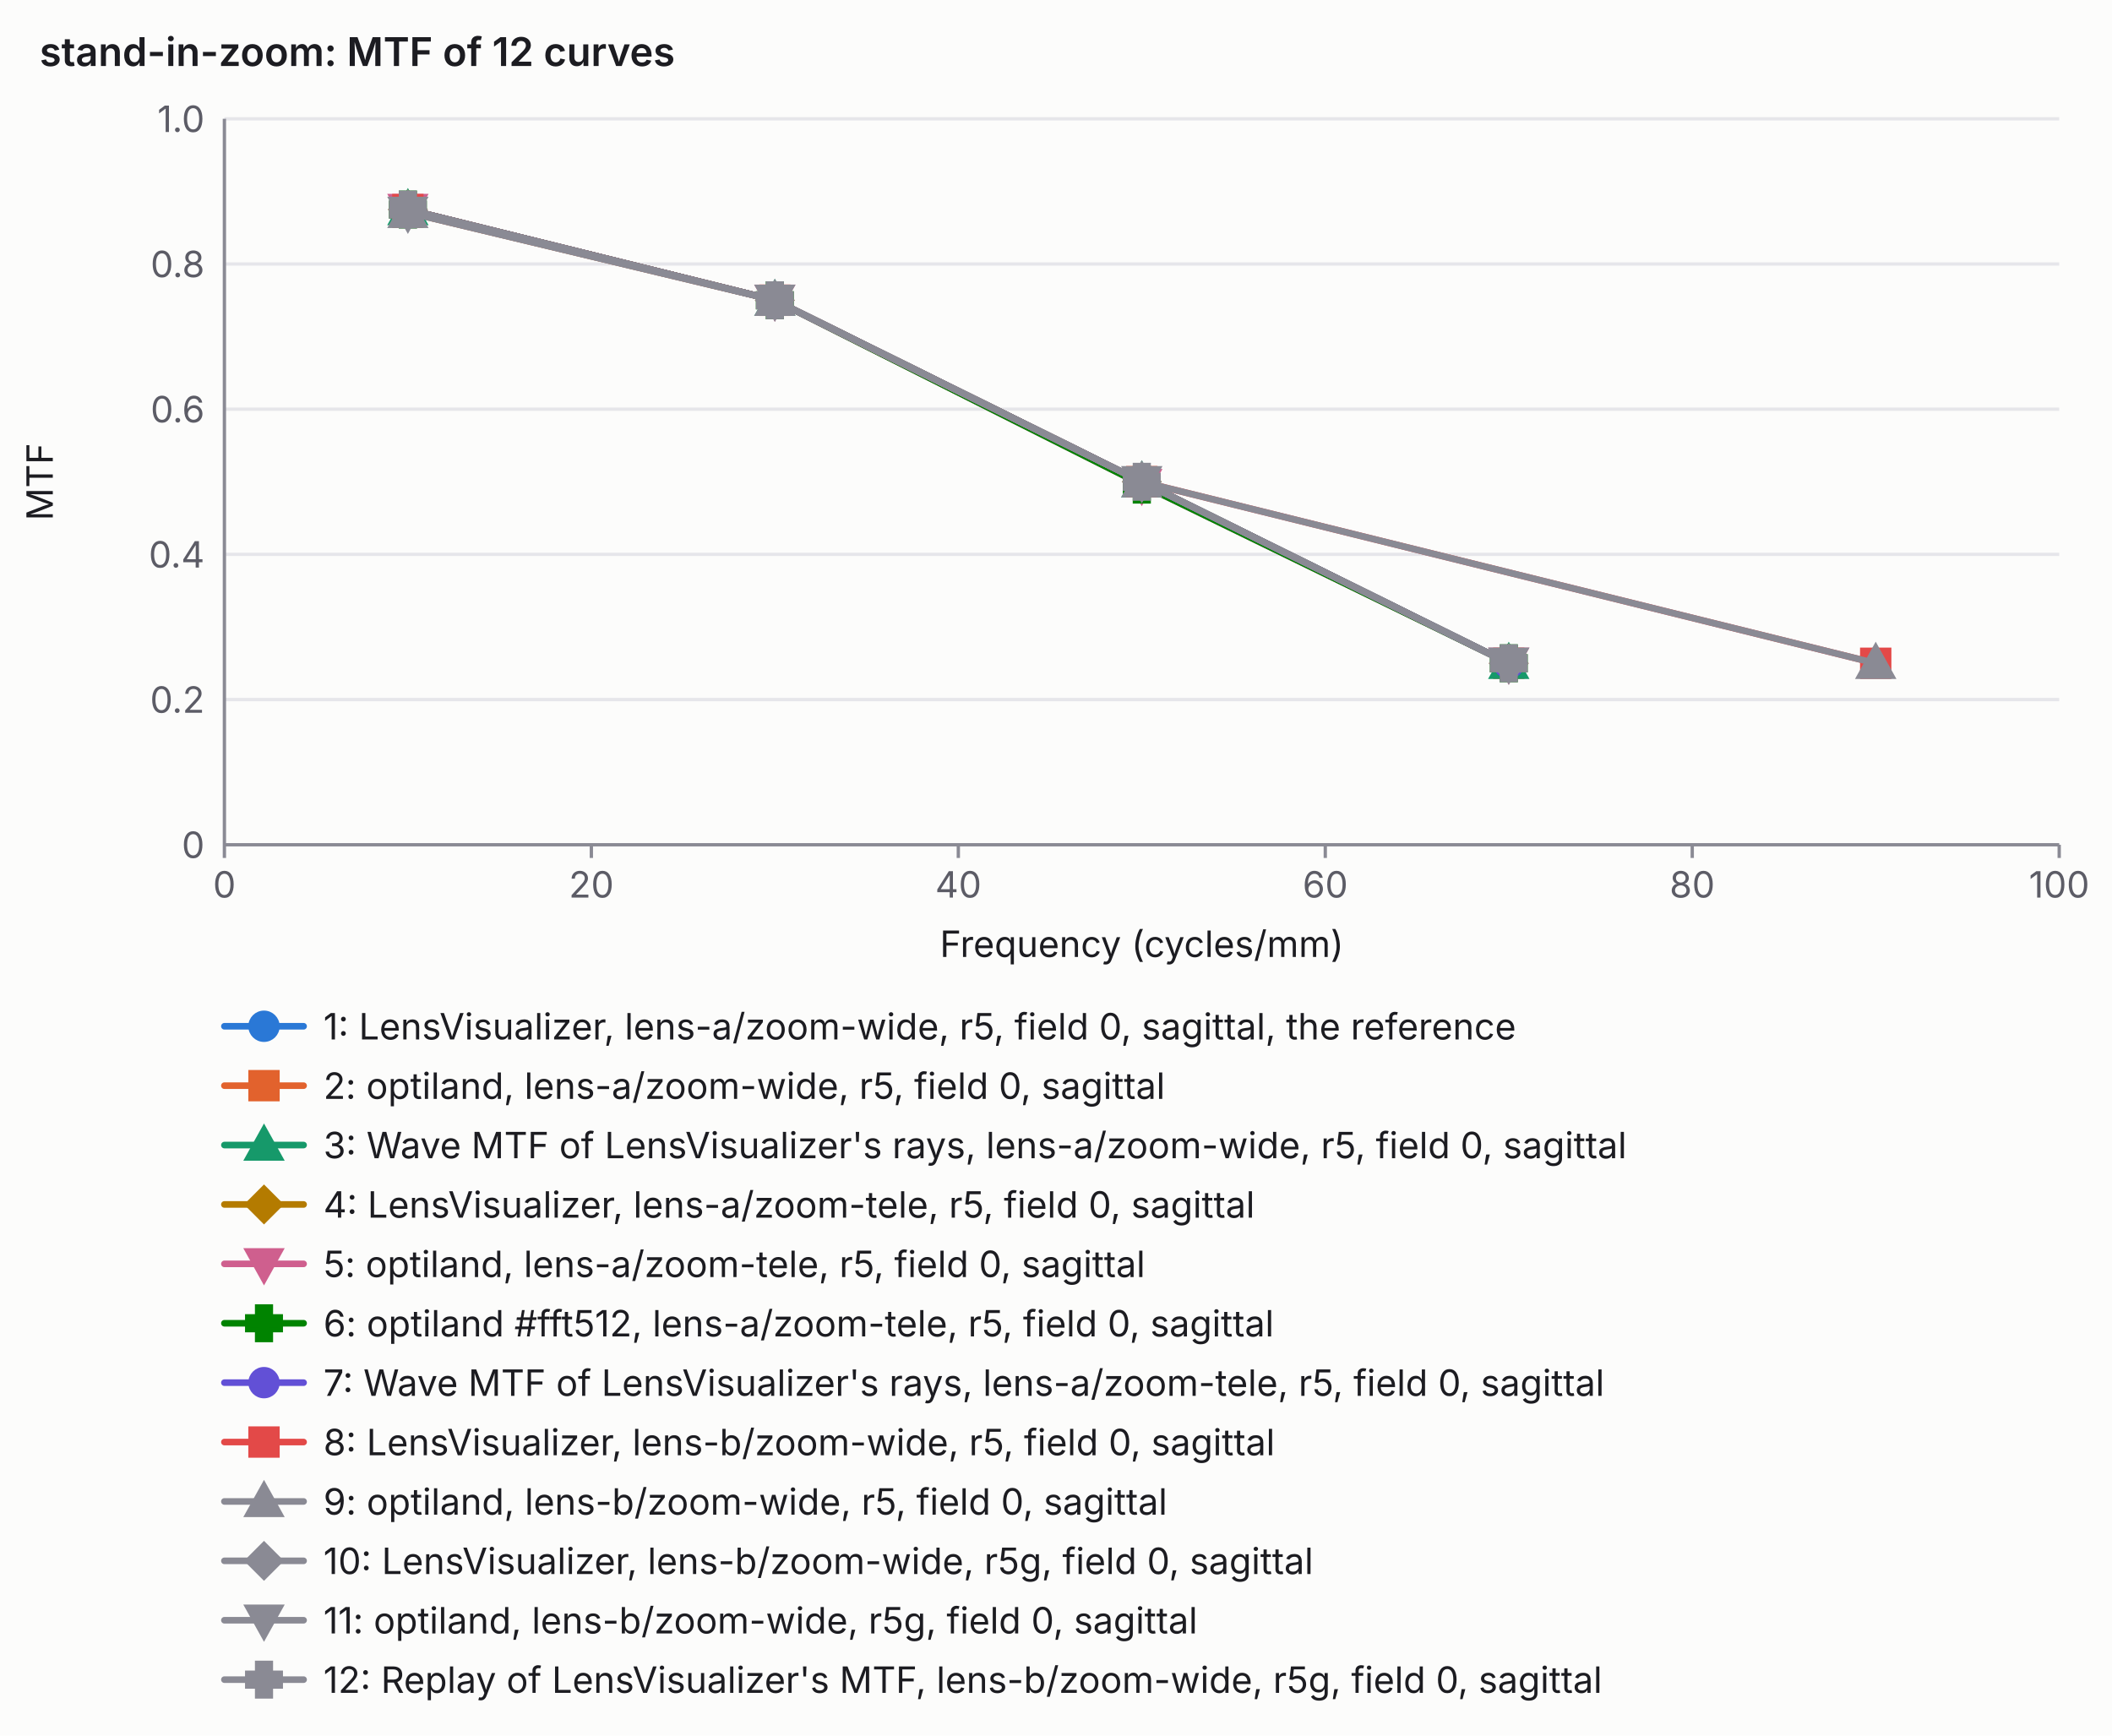
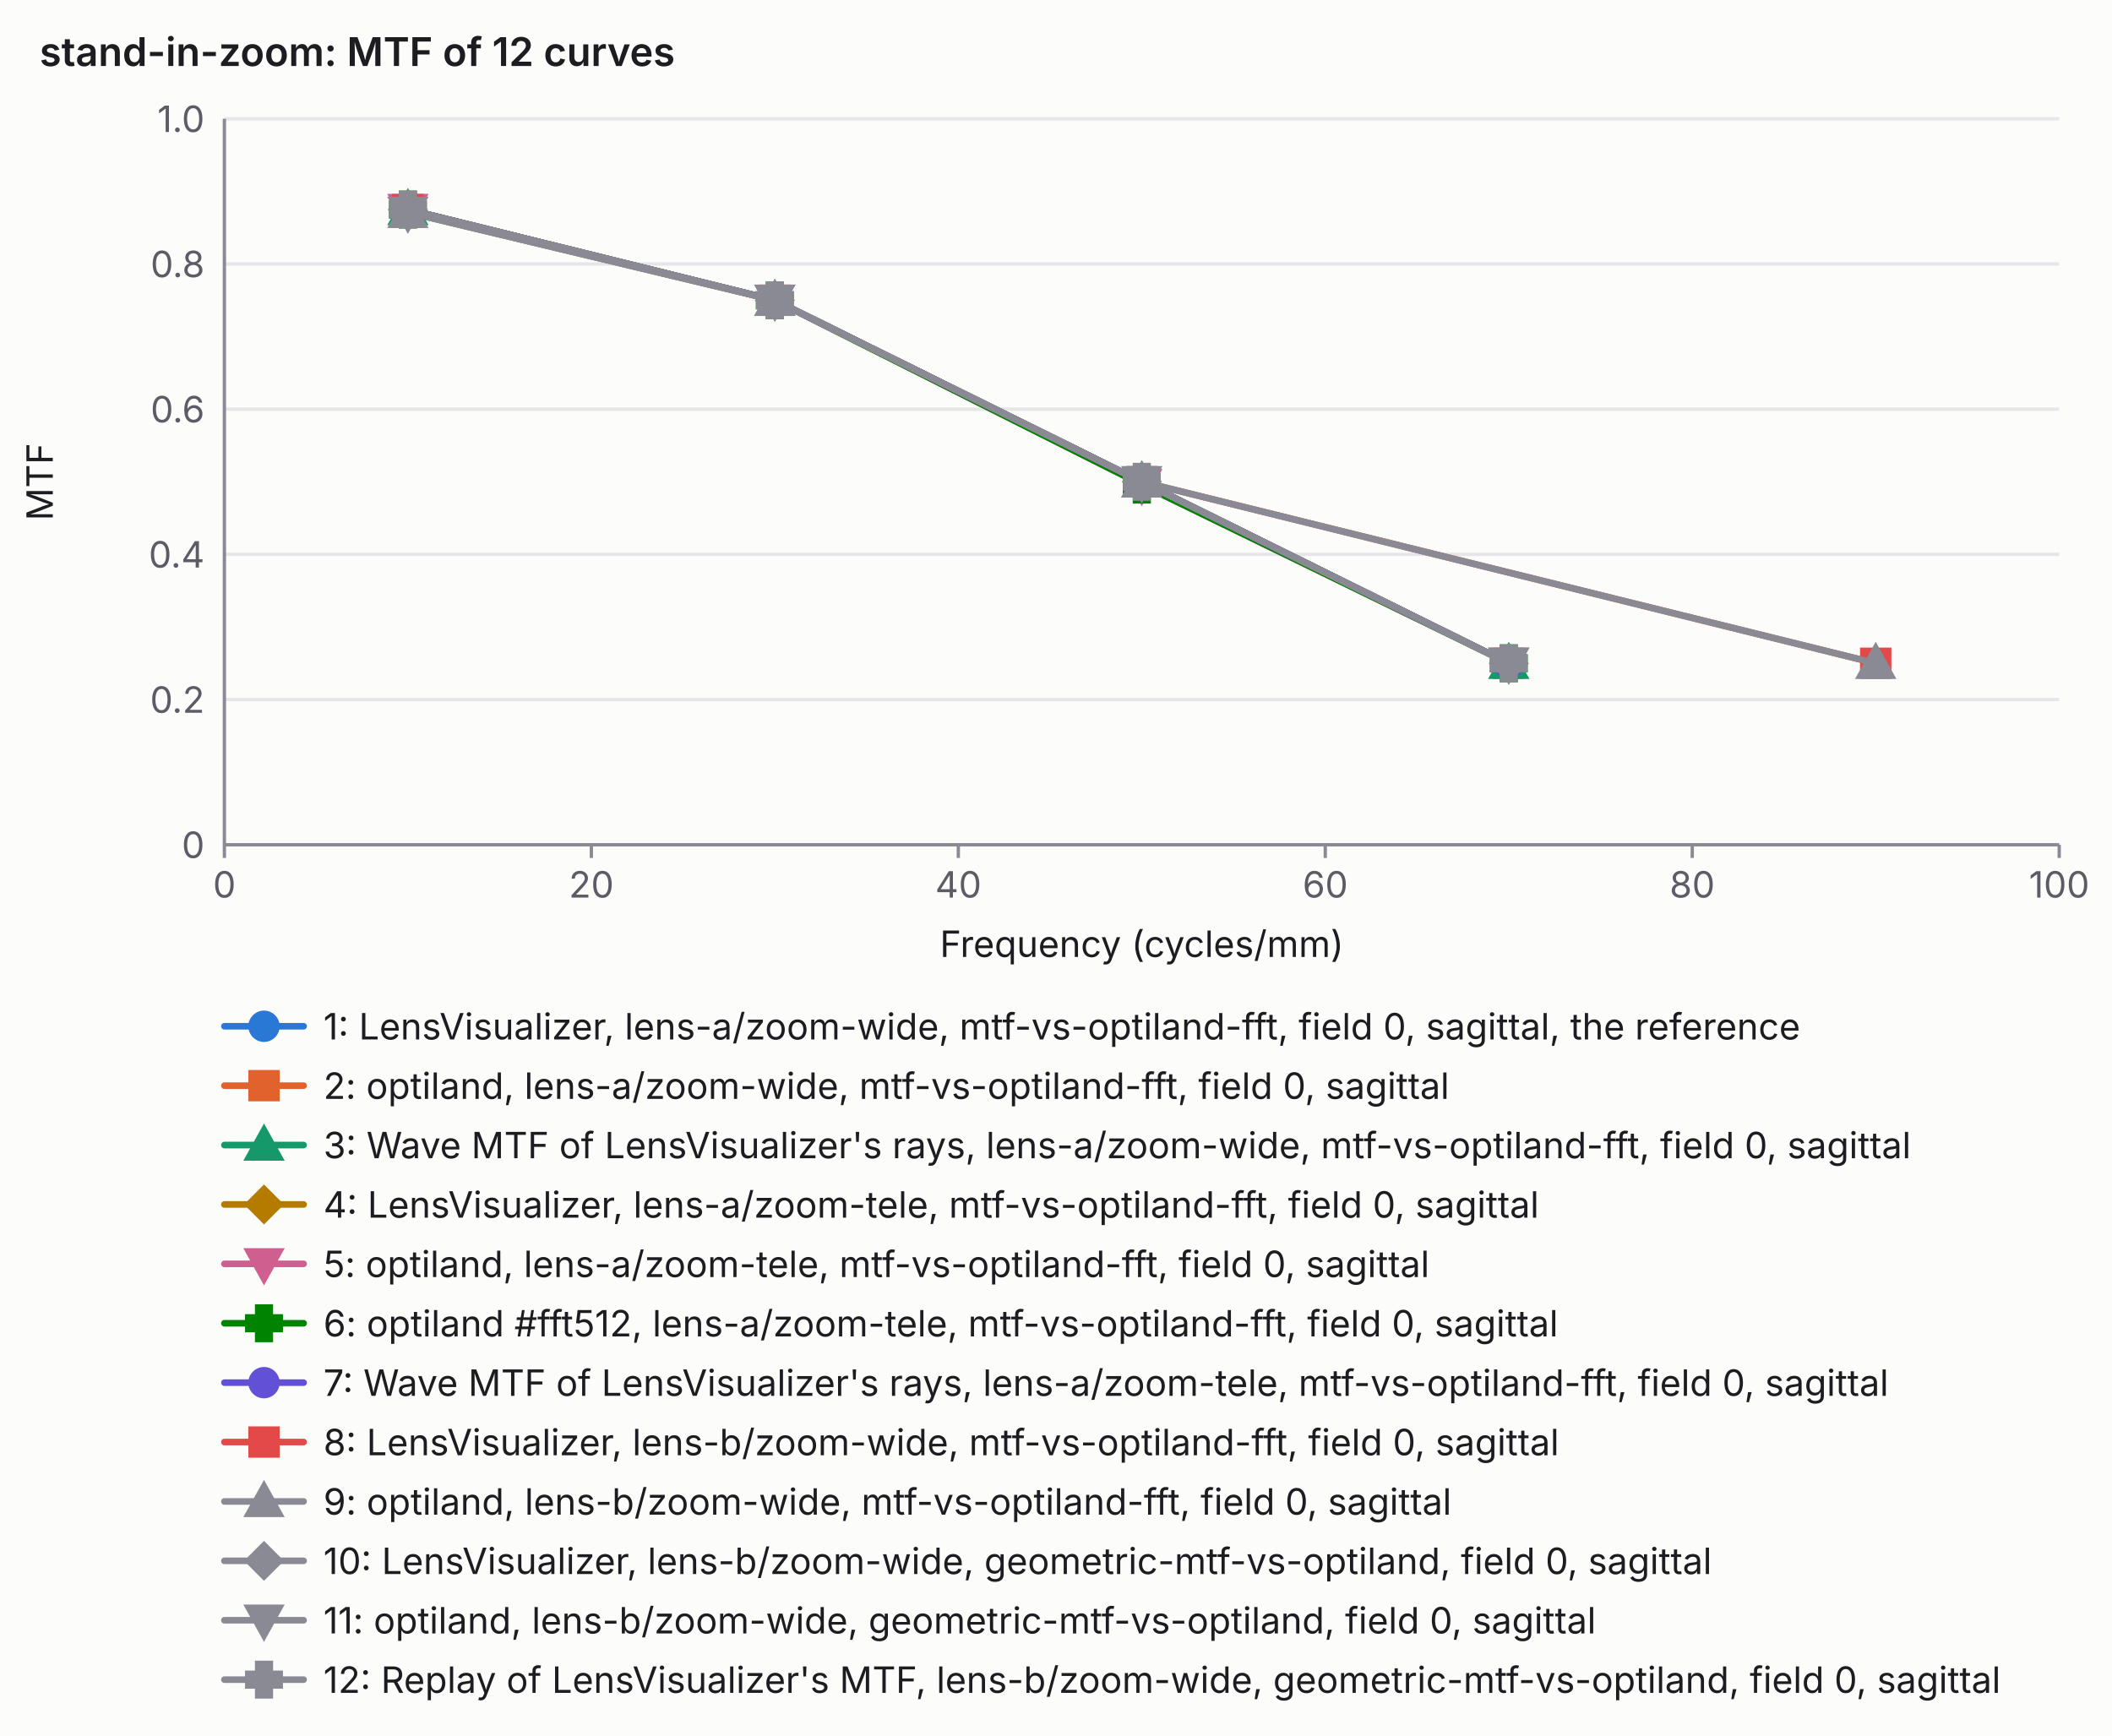
<svg xmlns="http://www.w3.org/2000/svg" class="lvc" width="640" height="526" viewBox="0 0 640 526" role="img">
  <style>.lvc{font:11px system-ui,-apple-system,'Segoe UI',sans-serif}
.lvc .bg{fill:#fcfcfb}
.lvc text{fill:#1c1c21}
.lvc text.muted{fill:#5c5c66}
.lvc text.head{font-weight:600;font-size:12px}
.lvc .grid{stroke:#e6e6ea;stroke-width:1}
.lvc .axis{stroke:#8a8a94;stroke-width:1}
.lvc .line{fill:none;stroke-width:2;stroke-linejoin:round;stroke-linecap:round}
.lvc .dash{stroke-dasharray:6 4}
.lvc .dot{stroke:#fcfcfb;stroke-width:1.5}
.lvc .band{fill:#eda100;fill-opacity:.16;stroke:#c98500;stroke-width:1;stroke-dasharray:2 3}
.lvc .zeroline{stroke:#5c5c66;stroke-width:1}
.lvc .gate{stroke:#d03b3b;stroke-width:1.5;stroke-dasharray:5 3;fill:none}
.lvc .bar{fill:#2a78d6}
.lvc .ring{fill:#fcfcfb;stroke:#2a78d6;stroke-width:2}
.lvc .none{stroke:#8a8a94;stroke-width:2}
.lvc .cell{stroke:#fcfcfb;stroke-width:2}
.lvc .cell.empty{fill:#f4f4f6}
.lvc text.vt{font-weight:600;text-anchor:middle}
.lvc .s0{stroke:#2a78d6}
.lvc .dot.s0{fill:#2a78d6}
.lvc .s1{stroke:#e2622d}
.lvc .dot.s1{fill:#e2622d}
.lvc .s2{stroke:#16996a}
.lvc .dot.s2{fill:#16996a}
.lvc .s3{stroke:#b47b00}
.lvc .dot.s3{fill:#b47b00}
.lvc .s4{stroke:#cf5f8e}
.lvc .dot.s4{fill:#cf5f8e}
.lvc .s5{stroke:#008300}
.lvc .dot.s5{fill:#008300}
.lvc .s6{stroke:#6250d6}
.lvc .dot.s6{fill:#6250d6}
.lvc .s7{stroke:#e34948}
.lvc .dot.s7{fill:#e34948}
.lvc .sx{stroke:#8a8a94}
.lvc .dot.sx{fill:#8a8a94}
.lvc .v-PASS{fill:#cdebcd}
.lvc text.t-PASS{fill:#0b3d0b}
.lvc .v-FLOOR{fill:#e3f2dc}
.lvc text.t-FLOOR{fill:#24451a}
.lvc .v-FAIL{fill:#f6cfcc}
.lvc text.t-FAIL{fill:#5c0f0b}
.lvc .v-ERROR{fill:#e9b7b3}
.lvc text.t-ERROR{fill:#4a0906}
.lvc .v-ATTENTION{fill:#fbe5ad}
.lvc text.t-ATTENTION{fill:#4a3600}
.lvc .v-RECORDED{fill:#e3e3ea}
.lvc text.t-RECORDED{fill:#2c2c33}
.lvc .v-UNSUPPORTED{fill:#ededf1}
.lvc text.t-UNSUPPORTED{fill:#45454e}
.lvc .v-BLOCKED{fill:#d9d9e1}
.lvc text.t-BLOCKED{fill:#2c2c33}
@media (prefers-color-scheme:dark){
.lvc .bg{fill:#1a1a19}
.lvc text{fill:#e7e7ec}
.lvc text.muted{fill:#a3a3ad}
.lvc .grid{stroke:#2e2e34}
.lvc .axis{stroke:#6b6b75}
.lvc .dot{stroke:#1a1a19}
.lvc .band{fill:#c98500;fill-opacity:.22;stroke:#eda100}
.lvc .zeroline{stroke:#a3a3ad}
.lvc .gate{stroke:#e66767}
.lvc .bar{fill:#3987e5}
.lvc .ring{fill:#1a1a19;stroke:#3987e5}
.lvc .none{stroke:#6b6b75}
.lvc .cell{stroke:#1a1a19}
.lvc .cell.empty{fill:#222226}
.lvc .s0{stroke:#3987e5}
.lvc .dot.s0{fill:#3987e5}
.lvc .s1{stroke:#d95926}
.lvc .dot.s1{fill:#d95926}
.lvc .s2{stroke:#199e70}
.lvc .dot.s2{fill:#199e70}
.lvc .s3{stroke:#c98500}
.lvc .dot.s3{fill:#c98500}
.lvc .s4{stroke:#d55181}
.lvc .dot.s4{fill:#d55181}
.lvc .s5{stroke:#008300}
.lvc .dot.s5{fill:#008300}
.lvc .s6{stroke:#9085e9}
.lvc .dot.s6{fill:#9085e9}
.lvc .s7{stroke:#e66767}
.lvc .dot.s7{fill:#e66767}
.lvc .sx{stroke:#6b6b75}
.lvc .dot.sx{fill:#6b6b75}
.lvc .v-PASS{fill:#1d4a22}
.lvc text.t-PASS{fill:#d9f2d9}
.lvc .v-FLOOR{fill:#2b4223}
.lvc text.t-FLOOR{fill:#e1efdb}
.lvc .v-FAIL{fill:#5a1d1a}
.lvc text.t-FAIL{fill:#ffdcd8}
.lvc .v-ERROR{fill:#6b2420}
.lvc text.t-ERROR{fill:#ffe3e0}
.lvc .v-ATTENTION{fill:#56420a}
.lvc text.t-ATTENTION{fill:#fbeac0}
.lvc .v-RECORDED{fill:#34343c}
.lvc text.t-RECORDED{fill:#e4e4ea}
.lvc .v-UNSUPPORTED{fill:#2a2a31}
.lvc text.t-UNSUPPORTED{fill:#c8c8d0}
.lvc .v-BLOCKED{fill:#3d3d46}
.lvc text.t-BLOCKED{fill:#e4e4ea}
}</style>
  <rect class="bg" x="0" y="0" width="640" height="526" />
  <text x="12" y="20" class="head">stand-in-zoom: MTF of 12 curves</text>
  <line class="grid" x1="68" y1="256" x2="624" y2="256" />
  <text x="62" y="260" class="muted" text-anchor="end">0</text>
  <line class="grid" x1="68" y1="212" x2="624" y2="212" />
  <text x="62" y="216" class="muted" text-anchor="end">0.2</text>
  <line class="grid" x1="68" y1="168" x2="624" y2="168" />
  <text x="62" y="172" class="muted" text-anchor="end">0.4</text>
  <line class="grid" x1="68" y1="124" x2="624" y2="124" />
  <text x="62" y="128" class="muted" text-anchor="end">0.6</text>
  <line class="grid" x1="68" y1="80" x2="624" y2="80" />
  <text x="62" y="84" class="muted" text-anchor="end">0.8</text>
  <line class="grid" x1="68" y1="36" x2="624" y2="36" />
  <text x="62" y="40" class="muted" text-anchor="end">1.0</text>
  <line class="axis" x1="68" y1="256" x2="68" y2="260" />
  <text x="68" y="272" class="muted" text-anchor="middle">0</text>
  <line class="axis" x1="179.2" y1="256" x2="179.2" y2="260" />
  <text x="179.2" y="272" class="muted" text-anchor="middle">20</text>
  <line class="axis" x1="290.4" y1="256" x2="290.4" y2="260" />
  <text x="290.4" y="272" class="muted" text-anchor="middle">40</text>
  <line class="axis" x1="401.6" y1="256" x2="401.6" y2="260" />
  <text x="401.6" y="272" class="muted" text-anchor="middle">60</text>
  <line class="axis" x1="512.8" y1="256" x2="512.8" y2="260" />
  <text x="512.8" y="272" class="muted" text-anchor="middle">80</text>
  <line class="axis" x1="624" y1="256" x2="624" y2="260" />
  <text x="624" y="272" class="muted" text-anchor="middle">100</text>
  <line class="axis" x1="68" y1="256" x2="624" y2="256" />
  <line class="axis" x1="68" y1="36" x2="68" y2="256" />
  <text x="346" y="290" text-anchor="middle">Frequency (cycles/mm)</text>
  <text x="16" y="146" text-anchor="middle" transform="rotate(-90 16 146)">MTF</text>
  <polyline class="line s0" points="123.6,63.5 234.8,91 346,146 457.2,201" />
  <circle class="dot s0" cx="123.6" cy="63.5" r="4" />
  <circle class="dot s0" cx="234.8" cy="91" r="4" />
  <circle class="dot s0" cx="346" cy="146" r="4" />
  <circle class="dot s0" cx="457.2" cy="201" r="4" />
  <polyline class="line s1" points="123.6,64.36 234.8,91 346,146 457.2,201" />
  <rect class="dot s1" x="119.6" y="60.36" width="8" height="8" />
  <rect class="dot s1" x="230.8" y="87" width="8" height="8" />
  <rect class="dot s1" x="342" y="142" width="8" height="8" />
  <rect class="dot s1" x="453.2" y="197" width="8" height="8" />
  <polyline class="line s2" points="123.6,63.5 234.8,91 346,146 457.2,201" />
  <polygon class="dot s2" points="123.6,58.5 128.6,67.5 118.6,67.5" />
  <polygon class="dot s2" points="234.8,86 239.8,95 229.8,95" />
  <polygon class="dot s2" points="346,141 351,150 341,150" />
  <polygon class="dot s2" points="457.2,196 462.2,205 452.2,205" />
  <polyline class="line s3" points="123.6,63.5 234.8,91 346,146 457.2,201" />
  <polygon class="dot s3" points="123.6,58.5 128.6,63.5 123.6,68.5 118.6,63.5" />
  <polygon class="dot s3" points="234.8,86 239.8,91 234.8,96 229.8,91" />
  <polygon class="dot s3" points="346,141 351,146 346,151 341,146" />
  <polygon class="dot s3" points="457.2,196 462.2,201 457.2,206 452.2,201" />
  <polyline class="line s4" points="123.6,63.5 234.8,91 346,146.86 457.2,201" />
  <polygon class="dot s4" points="123.6,68.5 128.6,59.5 118.6,59.5" />
  <polygon class="dot s4" points="234.8,96 239.8,87 229.8,87" />
  <polygon class="dot s4" points="346,151.86 351,142.86 341,142.86" />
  <polygon class="dot s4" points="457.2,206 462.2,197 452.2,197" />
  <polyline class="line s5" points="123.6,63.5 234.8,91 346,146.86 457.2,201" />
  <polygon class="dot s5" points="121.6,58.5 125.6,58.5 125.6,61.5 128.6,61.5 128.6,65.5 125.6,65.5 125.6,68.5 121.6,68.5 121.6,65.5 118.6,65.5 118.6,61.5 121.6,61.5" />
  <polygon class="dot s5" points="232.8,86 236.8,86 236.8,89 239.8,89 239.8,93 236.8,93 236.8,96 232.8,96 232.8,93 229.8,93 229.8,89 232.8,89" />
  <polygon class="dot s5" points="344,141.86 348,141.86 348,144.86 351,144.86 351,148.86 348,148.86 348,151.86 344,151.86 344,148.86 341,148.86 341,144.86 344,144.86" />
  <polygon class="dot s5" points="455.2,196 459.2,196 459.2,199 462.2,199 462.2,203 459.2,203 459.2,206 455.2,206 455.2,203 452.2,203 452.2,199 455.2,199" />
  <polyline class="line s6" points="123.6,63.5 234.8,91 346,146 457.2,201" />
  <circle class="dot s6" cx="123.6" cy="63.5" r="4" />
  <circle class="dot s6" cx="234.8" cy="91" r="4" />
  <circle class="dot s6" cx="346" cy="146" r="4" />
  <circle class="dot s6" cx="457.2" cy="201" r="4" />
  <polyline class="line s7" points="123.6,63.5 234.8,91 346,146 568.4,201" />
  <rect class="dot s7" x="119.6" y="59.5" width="8" height="8" />
  <rect class="dot s7" x="230.8" y="87" width="8" height="8" />
  <rect class="dot s7" x="342" y="142" width="8" height="8" />
  <rect class="dot s7" x="564.4" y="197" width="8" height="8" />
  <polyline class="line sx" points="123.6,64.36 234.8,91 346,146 568.4,201" />
  <polygon class="dot sx" points="123.6,59.36 128.6,68.36 118.6,68.36" />
  <polygon class="dot sx" points="234.8,86 239.8,95 229.8,95" />
  <polygon class="dot sx" points="346,141 351,150 341,150" />
  <polygon class="dot sx" points="568.4,196 573.4,205 563.4,205" />
  <polyline class="line sx" points="123.6,63.5 234.8,91 346,146 457.2,201" />
  <polygon class="dot sx" points="123.6,58.5 128.6,63.5 123.6,68.5 118.6,63.5" />
  <polygon class="dot sx" points="234.8,86 239.8,91 234.8,96 229.8,91" />
  <polygon class="dot sx" points="346,141 351,146 346,151 341,146" />
  <polygon class="dot sx" points="457.2,196 462.2,201 457.2,206 452.2,201" />
  <polyline class="line sx" points="123.6,64.36 234.8,91 346,146 457.2,201" />
  <polygon class="dot sx" points="123.6,69.36 128.6,60.36 118.6,60.36" />
  <polygon class="dot sx" points="234.8,96 239.8,87 229.8,87" />
  <polygon class="dot sx" points="346,151 351,142 341,142" />
  <polygon class="dot sx" points="457.2,206 462.2,197 452.2,197" />
  <polyline class="line sx" points="123.6,63.5 234.8,91 346,146 457.2,201" />
  <polygon class="dot sx" points="121.6,58.5 125.6,58.5 125.6,61.5 128.6,61.5 128.6,65.5 125.6,65.5 125.6,68.5 121.6,68.5 121.6,65.5 118.6,65.5 118.6,61.5 121.6,61.5" />
  <polygon class="dot sx" points="232.8,86 236.8,86 236.8,89 239.8,89 239.8,93 236.8,93 236.8,96 232.8,96 232.8,93 229.8,93 229.8,89 232.8,89" />
  <polygon class="dot sx" points="344,141 348,141 348,144 351,144 351,148 348,148 348,151 344,151 344,148 341,148 341,144 344,144" />
  <polygon class="dot sx" points="455.2,196 459.2,196 459.2,199 462.2,199 462.2,203 459.2,203 459.2,206 455.2,206 455.2,203 452.2,203 452.2,199 455.2,199" />
  <g>
    <line class="line s0" x1="68" y1="311" x2="92" y2="311" />
    <circle class="dot s0" cx="80" cy="311" r="4" />
-     <text x="98" y="315">1: LensVisualizer, lens-a/zoom-wide, r5, field 0, sagittal, the reference</text>
+     <text x="98" y="315">1: LensVisualizer, lens-a/zoom-wide, mtf-vs-optiland-fft, field 0, sagittal, the reference</text>
  </g>
  <g>
    <line class="line s1" x1="68" y1="329" x2="92" y2="329" />
    <rect class="dot s1" x="76" y="325" width="8" height="8" />
-     <text x="98" y="333">2: optiland, lens-a/zoom-wide, r5, field 0, sagittal</text>
+     <text x="98" y="333">2: optiland, lens-a/zoom-wide, mtf-vs-optiland-fft, field 0, sagittal</text>
  </g>
  <g>
    <line class="line s2" x1="68" y1="347" x2="92" y2="347" />
    <polygon class="dot s2" points="80,342 85,351 75,351" />
-     <text x="98" y="351">3: Wave MTF of LensVisualizer's rays, lens-a/zoom-wide, r5, field 0, sagittal</text>
+     <text x="98" y="351">3: Wave MTF of LensVisualizer's rays, lens-a/zoom-wide, mtf-vs-optiland-fft, field 0, sagittal</text>
  </g>
  <g>
    <line class="line s3" x1="68" y1="365" x2="92" y2="365" />
    <polygon class="dot s3" points="80,360 85,365 80,370 75,365" />
-     <text x="98" y="369">4: LensVisualizer, lens-a/zoom-tele, r5, field 0, sagittal</text>
+     <text x="98" y="369">4: LensVisualizer, lens-a/zoom-tele, mtf-vs-optiland-fft, field 0, sagittal</text>
  </g>
  <g>
    <line class="line s4" x1="68" y1="383" x2="92" y2="383" />
    <polygon class="dot s4" points="80,388 85,379 75,379" />
-     <text x="98" y="387">5: optiland, lens-a/zoom-tele, r5, field 0, sagittal</text>
+     <text x="98" y="387">5: optiland, lens-a/zoom-tele, mtf-vs-optiland-fft, field 0, sagittal</text>
  </g>
  <g>
    <line class="line s5" x1="68" y1="401" x2="92" y2="401" />
    <polygon class="dot s5" points="78,396 82,396 82,399 85,399 85,403 82,403 82,406 78,406 78,403 75,403 75,399 78,399" />
-     <text x="98" y="405">6: optiland #fft512, lens-a/zoom-tele, r5, field 0, sagittal</text>
+     <text x="98" y="405">6: optiland #fft512, lens-a/zoom-tele, mtf-vs-optiland-fft, field 0, sagittal</text>
  </g>
  <g>
    <line class="line s6" x1="68" y1="419" x2="92" y2="419" />
    <circle class="dot s6" cx="80" cy="419" r="4" />
-     <text x="98" y="423">7: Wave MTF of LensVisualizer's rays, lens-a/zoom-tele, r5, field 0, sagittal</text>
+     <text x="98" y="423">7: Wave MTF of LensVisualizer's rays, lens-a/zoom-tele, mtf-vs-optiland-fft, field 0, sagittal</text>
  </g>
  <g>
    <line class="line s7" x1="68" y1="437" x2="92" y2="437" />
    <rect class="dot s7" x="76" y="433" width="8" height="8" />
-     <text x="98" y="441">8: LensVisualizer, lens-b/zoom-wide, r5, field 0, sagittal</text>
+     <text x="98" y="441">8: LensVisualizer, lens-b/zoom-wide, mtf-vs-optiland-fft, field 0, sagittal</text>
  </g>
  <g>
    <line class="line sx" x1="68" y1="455" x2="92" y2="455" />
    <polygon class="dot sx" points="80,450 85,459 75,459" />
-     <text x="98" y="459">9: optiland, lens-b/zoom-wide, r5, field 0, sagittal</text>
+     <text x="98" y="459">9: optiland, lens-b/zoom-wide, mtf-vs-optiland-fft, field 0, sagittal</text>
  </g>
  <g>
    <line class="line sx" x1="68" y1="473" x2="92" y2="473" />
    <polygon class="dot sx" points="80,468 85,473 80,478 75,473" />
-     <text x="98" y="477">10: LensVisualizer, lens-b/zoom-wide, r5g, field 0, sagittal</text>
+     <text x="98" y="477">10: LensVisualizer, lens-b/zoom-wide, geometric-mtf-vs-optiland, field 0, sagittal</text>
  </g>
  <g>
    <line class="line sx" x1="68" y1="491" x2="92" y2="491" />
    <polygon class="dot sx" points="80,496 85,487 75,487" />
-     <text x="98" y="495">11: optiland, lens-b/zoom-wide, r5g, field 0, sagittal</text>
+     <text x="98" y="495">11: optiland, lens-b/zoom-wide, geometric-mtf-vs-optiland, field 0, sagittal</text>
  </g>
  <g>
    <line class="line sx" x1="68" y1="509" x2="92" y2="509" />
    <polygon class="dot sx" points="78,504 82,504 82,507 85,507 85,511 82,511 82,514 78,514 78,511 75,511 75,507 78,507" />
-     <text x="98" y="513">12: Replay of LensVisualizer's MTF, lens-b/zoom-wide, r5g, field 0, sagittal</text>
+     <text x="98" y="513">12: Replay of LensVisualizer's MTF, lens-b/zoom-wide, geometric-mtf-vs-optiland, field 0, sagittal</text>
  </g>
</svg>
